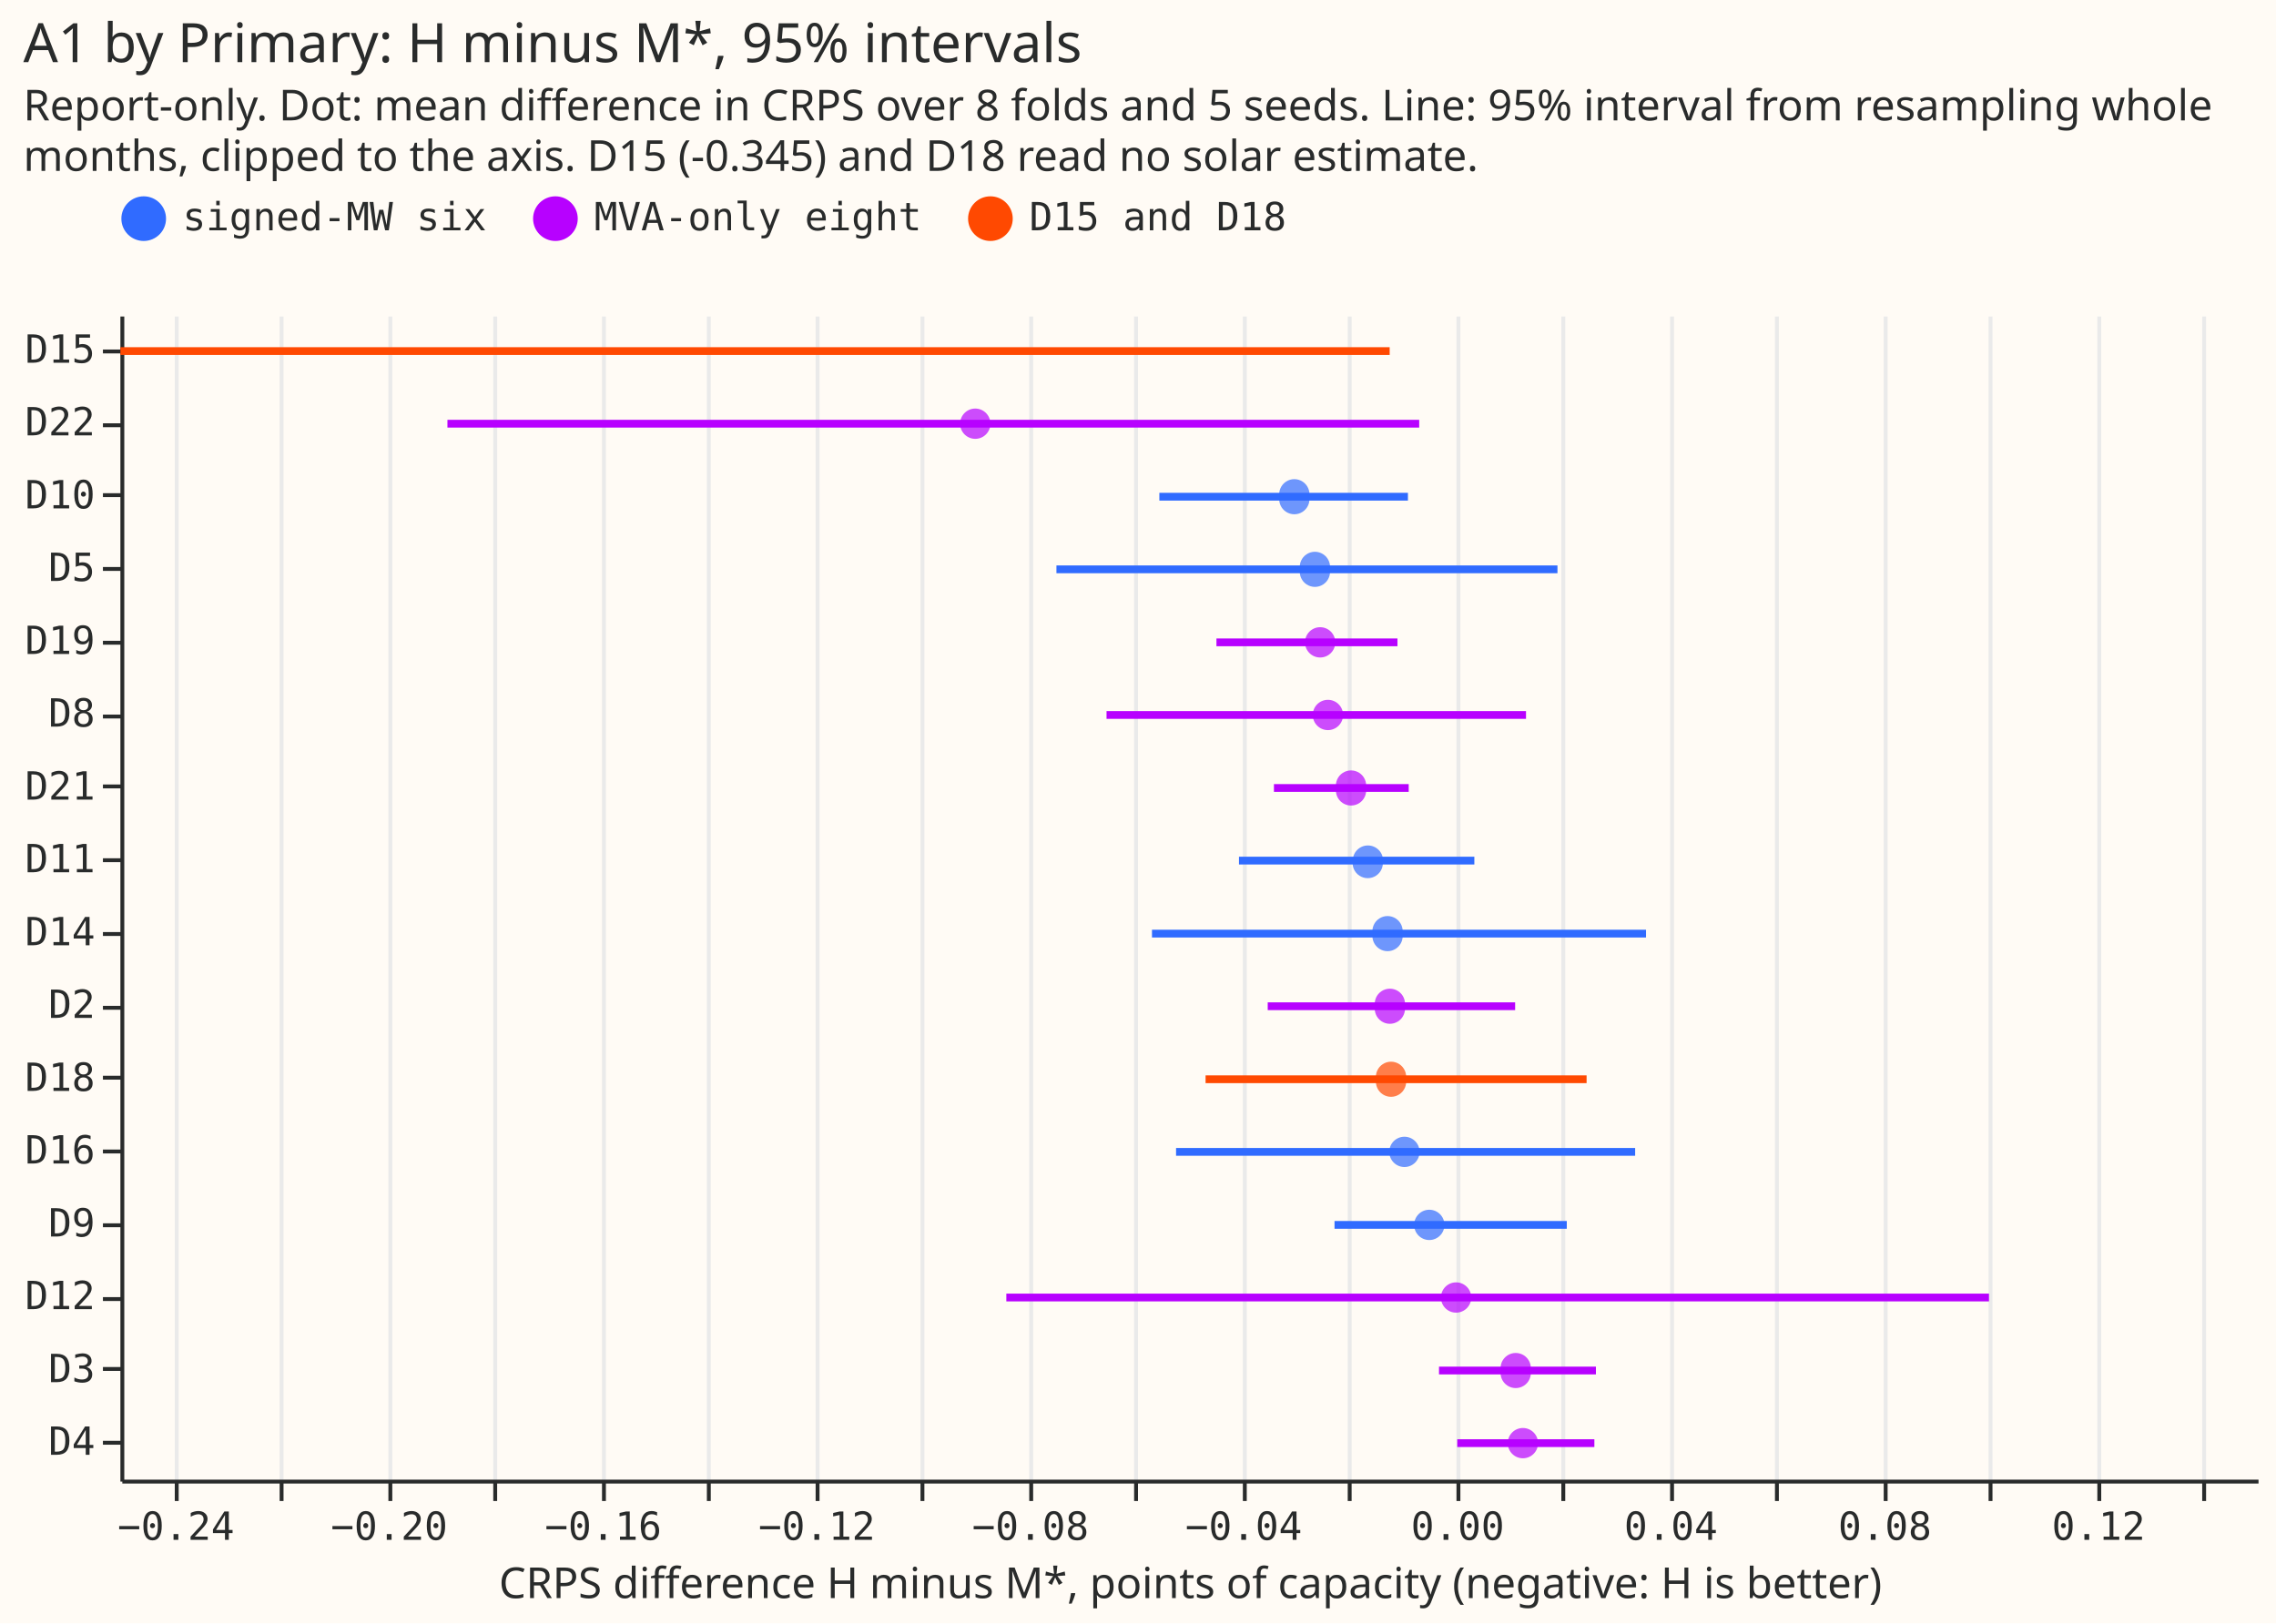
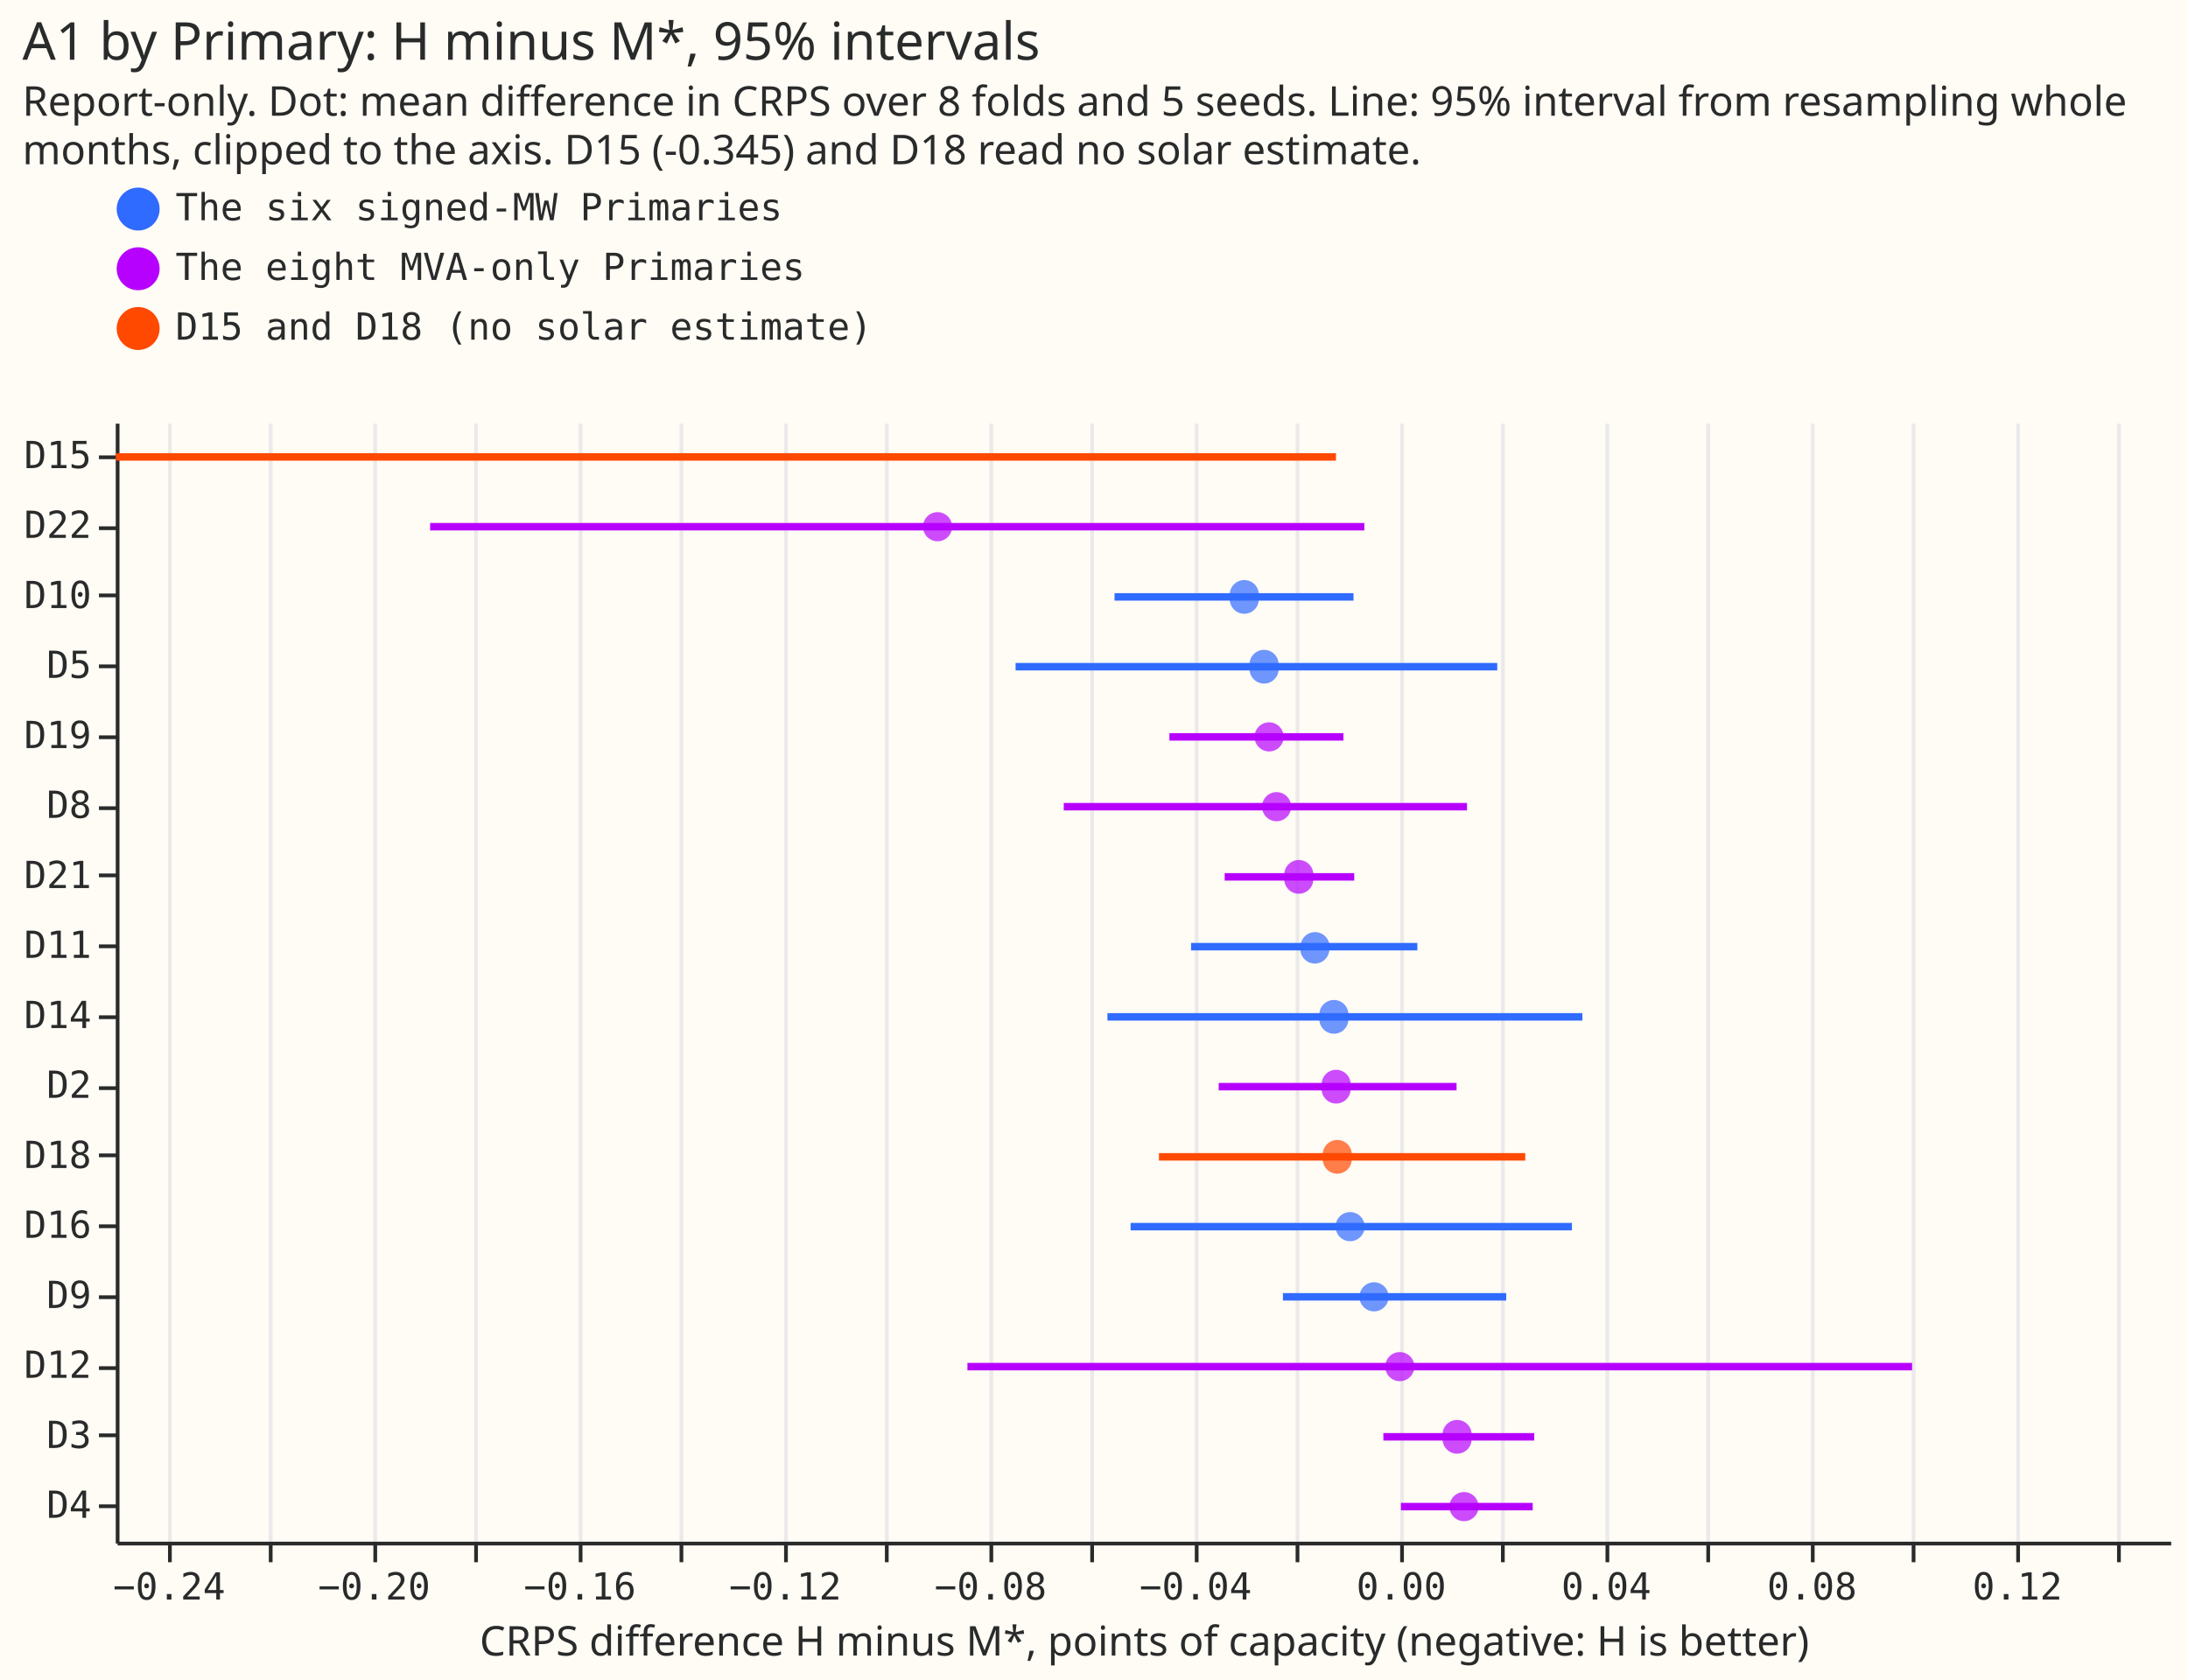
- <svg xmlns="http://www.w3.org/2000/svg" width="586" height="418" class="marks" viewBox="0 0 586 418">
-   <path fill="#fffbf5" d="M0 0h586v418H0z" />
+ <svg xmlns="http://www.w3.org/2000/svg" width="586" height="450" class="marks" viewBox="0 0 586 450">
+   <path fill="#fffbf5" d="M0 0h586v450H0z" />
  <g fill="none" stroke-miterlimit="10" aria-roledescription="group mark container" class="mark-group role-frame root">
-     <path fill="#fffbf5" d="M31.5 81.5h550v300h-550Z" aria-hidden="true" class="background" />
+     <path fill="#fffbf5" d="M31.5 113.5h550v300h-550Z" aria-hidden="true" class="background" />
    <g aria-hidden="true" class="mark-group role-axis">
-       <path stroke="#eaeaea" d="M45.5 381.5v-300m27 300v-300m28 300v-300m27 300v-300m28 300v-300m27 300v-300m28 300v-300m27 300v-300m28 300v-300m27 300v-300m28 300v-300m27 300v-300m28 300v-300m27 300v-300m28 300v-300m27 300v-300m28 300v-300m27 300v-300m28 300v-300m27 300v-300" class="mark-rule role-axis-grid" pointer-events="none" />
+       <path stroke="#eaeaea" d="M45.5 413.5v-300m27 300v-300m28 300v-300m27 300v-300m28 300v-300m27 300v-300m28 300v-300m27 300v-300m28 300v-300m27 300v-300m28 300v-300m27 300v-300m28 300v-300m27 300v-300m28 300v-300m27 300v-300m28 300v-300m27 300v-300m28 300v-300m27 300v-300" class="mark-rule role-axis-grid" pointer-events="none" />
    </g>
    <g aria-label="X-axis titled 'CRPS difference H minus M*, points of capacity (negative: H is better)' for a linear scale with values from −0.3 to 0.1" aria-roledescription="axis" class="mark-group role-axis" pointer-events="none">
-       <path stroke="#292b2b" d="M45.5 381.5v5m27-5v5m28-5v5m27-5v5m28-5v5m27-5v5m28-5v5m27-5v5m28-5v5m27-5v5m28-5v5m27-5v5m28-5v5m27-5v5m28-5v5m27-5v5m28-5v5m27-5v5m28-5v5m27-5v5" class="mark-rule role-axis-tick" />
+       <path stroke="#292b2b" d="M45.5 413.5v5m27-5v5m28-5v5m27-5v5m28-5v5m27-5v5m28-5v5m27-5v5m28-5v5m27-5v5m28-5v5m27-5v5m28-5v5m27-5v5m28-5v5m27-5v5m28-5v5m27-5v5m28-5v5m27-5v5" class="mark-rule role-axis-tick" />
      <g fill="#292b2b" class="mark-text role-axis-label" font-family="Matter Semi Mono, Roboto Mono, monospace" font-size="10" text-anchor="middle">
-         <text transform="translate(45.3 396.5)">−0.24</text>
-         <text transform="translate(100.2 396.5)">−0.20</text>
-         <text transform="translate(155.3 396.5)">−0.16</text>
-         <text transform="translate(210.3 396.5)">−0.12</text>
-         <text transform="translate(265.3 396.5)">−0.08</text>
-         <text transform="translate(320.2 396.5)">−0.04</text>
-         <text transform="translate(375.3 396.5)">0.00</text>
-         <text transform="translate(430.2 396.5)">0.04</text>
-         <text transform="translate(485.3 396.5)">0.08</text>
-         <text transform="translate(540.3 396.5)">0.12</text>
+         <text transform="translate(45.3 428.5)">−0.24</text>
+         <text transform="translate(100.2 428.5)">−0.20</text>
+         <text transform="translate(155.3 428.5)">−0.16</text>
+         <text transform="translate(210.3 428.5)">−0.12</text>
+         <text transform="translate(265.3 428.5)">−0.08</text>
+         <text transform="translate(320.2 428.5)">−0.04</text>
+         <text transform="translate(375.3 428.5)">0.00</text>
+         <text transform="translate(430.2 428.5)">0.04</text>
+         <text transform="translate(485.3 428.5)">0.08</text>
+         <text transform="translate(540.3 428.5)">0.12</text>
      </g>
-       <path stroke="#292b2b" d="M31.5 381.5h550" class="mark-rule role-axis-domain" />
-       <text fill="#292b2b" class="mark-text role-axis-title" font-family="Matter XH, DM Sans, sans-serif" font-size="11" text-anchor="middle" transform="translate(306.5 411.5)">CRPS difference H minus M*, points of capacity (negative: H is better)</text>
+       <path stroke="#292b2b" d="M31.5 413.5h550" class="mark-rule role-axis-domain" />
+       <text fill="#292b2b" class="mark-text role-axis-title" font-family="Matter XH, DM Sans, sans-serif" font-size="11" text-anchor="middle" transform="translate(306.5 443.5)">CRPS difference H minus M*, points of capacity (negative: H is better)</text>
    </g>
    <g aria-label="Y-axis for a discrete scale with 16 values: D15, D22, D10, D5, D19, ending with D4" aria-roledescription="axis" class="mark-group role-axis" pointer-events="none">
-       <path stroke="#292b2b" d="M31.5 90.5h-5m5 19h-5m5 18h-5m5 19h-5m5 19h-5m5 19h-5m5 18h-5m5 19h-5m5 19h-5m5 19h-5m5 18h-5m5 19h-5m5 19h-5m5 19h-5m5 18h-5m5 19h-5" class="mark-rule role-axis-tick" />
+       <path stroke="#292b2b" d="M31.5 122.5h-5m5 19h-5m5 18h-5m5 19h-5m5 19h-5m5 19h-5m5 18h-5m5 19h-5m5 19h-5m5 19h-5m5 18h-5m5 19h-5m5 19h-5m5 19h-5m5 18h-5m5 19h-5" class="mark-rule role-axis-tick" />
      <g fill="#292b2b" class="mark-text role-axis-label" font-family="Matter Semi Mono, Roboto Mono, monospace" font-size="10" text-anchor="end">
-         <text transform="translate(24.5 93.4)">D15</text>
-         <text transform="translate(24.5 112.1)">D22</text>
-         <text transform="translate(24.5 130.9)">D10</text>
-         <text transform="translate(24.5 149.6)">D5</text>
-         <text transform="translate(24.5 168.4)">D19</text>
-         <text transform="translate(24.5 187.1)">D8</text>
-         <text transform="translate(24.5 205.9)">D21</text>
-         <text transform="translate(24.5 224.6)">D11</text>
-         <text transform="translate(24.5 243.4)">D14</text>
-         <text transform="translate(24.5 262.1)">D2</text>
-         <text transform="translate(24.5 280.9)">D18</text>
-         <text transform="translate(24.5 299.6)">D16</text>
-         <text transform="translate(24.5 318.4)">D9</text>
-         <text transform="translate(24.5 337.1)">D12</text>
-         <text transform="translate(24.5 355.9)">D3</text>
-         <text transform="translate(24.5 374.6)">D4</text>
+         <text transform="translate(24.5 125.4)">D15</text>
+         <text transform="translate(24.5 144.1)">D22</text>
+         <text transform="translate(24.5 162.9)">D10</text>
+         <text transform="translate(24.5 181.6)">D5</text>
+         <text transform="translate(24.5 200.4)">D19</text>
+         <text transform="translate(24.5 219.1)">D8</text>
+         <text transform="translate(24.5 237.9)">D21</text>
+         <text transform="translate(24.5 256.6)">D11</text>
+         <text transform="translate(24.5 275.4)">D14</text>
+         <text transform="translate(24.5 294.1)">D2</text>
+         <text transform="translate(24.5 312.9)">D18</text>
+         <text transform="translate(24.5 331.6)">D16</text>
+         <text transform="translate(24.5 350.4)">D9</text>
+         <text transform="translate(24.5 369.1)">D12</text>
+         <text transform="translate(24.5 387.9)">D3</text>
+         <text transform="translate(24.5 406.6)">D4</text>
      </g>
-       <path stroke="#292b2b" d="M31.5 81.5v300" class="mark-rule role-axis-domain" />
+       <path stroke="#292b2b" d="M31.5 113.5v300" class="mark-rule role-axis-domain" />
    </g>
-     <g stroke-width="2" aria-roledescription="rule mark container" class="mark-rule role-mark layer_0_marks" clip-path="url(#a)" transform="translate(31 81)">
-       <path stroke="#ff4901" d="M-736.1 9.4H326.8" aria-label="CRPS difference H minus M*, points of capacity (negative: H is better): −0.785363145505; primary: D15; upper: −0.0123261948754; group: D15 and D18" aria-roledescription="rule mark" />
-       <path stroke="#b701ff" d="M84.2 28.1h250.2" aria-label="CRPS difference H minus M*, points of capacity (negative: H is better): −0.188744011674; primary: D22; upper: −0.00679972591449; group: MVA-only eight" aria-roledescription="rule mark" />
-       <path stroke="#306bff" d="M267.5 46.9h64" aria-label="CRPS difference H minus M*, points of capacity (negative: H is better): −0.0554240378753; primary: D10; upper: −0.0088973783787; group: signed-MW six" aria-roledescription="rule mark" />
-       <path stroke="#306bff" d="M241 65.6h129" aria-label="CRPS difference H minus M*, points of capacity (negative: H is better): −0.0746627374198; primary: D5; upper: 0.0191427780318; group: signed-MW six" aria-roledescription="rule mark" />
-       <path stroke="#b701ff" d="M282.2 84.4h46.6" aria-label="CRPS difference H minus M*, points of capacity (negative: H is better): −0.0447914234386; primary: D19; upper: −0.0109234615114; group: MVA-only eight" aria-roledescription="rule mark" />
-       <path stroke="#b701ff" d="M253.9 103.1h108" aria-label="CRPS difference H minus M*, points of capacity (negative: H is better): −0.065364112113; primary: D8; upper: 0.0132514854693; group: MVA-only eight" aria-roledescription="rule mark" />
-       <path stroke="#b701ff" d="M297 121.9h34.7" aria-label="CRPS difference H minus M*, points of capacity (negative: H is better): −0.0340244886672; primary: D21; upper: −0.00876257427131; group: MVA-only eight" aria-roledescription="rule mark" />
-       <path stroke="#306bff" d="M288 140.6h60.6" aria-label="CRPS difference H minus M*, points of capacity (negative: H is better): −0.0404960830819; primary: D11; upper: 0.00352045384496; group: signed-MW six" aria-roledescription="rule mark" />
-       <path stroke="#306bff" d="M265.6 159.4h127.2" aria-label="CRPS difference H minus M*, points of capacity (negative: H is better): −0.0568138711055; primary: D14; upper: 0.0357221380205; group: signed-MW six" aria-roledescription="rule mark" />
-       <path stroke="#b701ff" d="M295.4 178.1h63.7" aria-label="CRPS difference H minus M*, points of capacity (negative: H is better): −0.0351532360912; primary: D2; upper: 0.0112055638146; group: MVA-only eight" aria-roledescription="rule mark" />
-       <path stroke="#ff4901" d="M279.4 196.9h98.1" aria-label="CRPS difference H minus M*, points of capacity (negative: H is better): −0.046771547212; primary: D18; upper: 0.0245753849925; group: D15 and D18" aria-roledescription="rule mark" />
-       <path stroke="#306bff" d="M271.8 215.6H390" aria-label="CRPS difference H minus M*, points of capacity (negative: H is better): −0.0523193065393; primary: D16; upper: 0.0336424540686; group: signed-MW six" aria-roledescription="rule mark" />
-       <path stroke="#306bff" d="M312.6 234.4h59.8" aria-label="CRPS difference H minus M*, points of capacity (negative: H is better): −0.0226463763836; primary: D9; upper: 0.0208243835031; group: signed-MW six" aria-roledescription="rule mark" />
-       <path stroke="#b701ff" d="M228.1 253.1h253" aria-label="CRPS difference H minus M*, points of capacity (negative: H is better): −0.0840848366282; primary: D12; upper: 0.0998781184044; group: MVA-only eight" aria-roledescription="rule mark" />
-       <path stroke="#b701ff" d="M339.5 271.9h40.4" aria-label="CRPS difference H minus M*, points of capacity (negative: H is better): −0.00310401532022; primary: D3; upper: 0.0262644633695; group: MVA-only eight" aria-roledescription="rule mark" />
-       <path stroke="#b701ff" d="M344.2 290.6h35.3" aria-label="CRPS difference H minus M*, points of capacity (negative: H is better): 0.000301735908965; primary: D4; upper: 0.0259495112279; group: MVA-only eight" aria-roledescription="rule mark" />
+     <g stroke-width="2" aria-roledescription="rule mark container" class="mark-rule role-mark layer_0_marks" clip-path="url(#a)" transform="translate(31 113)">
+       <path stroke="#ff4901" d="M-736.1 9.4H326.8" aria-label="CRPS difference H minus M*, points of capacity (negative: H is better): −0.785363145505; primary: D15; upper: −0.0123261948754; group: D15 and D18 (no solar estimate)" aria-roledescription="rule mark" />
+       <path stroke="#b701ff" d="M84.2 28.1h250.2" aria-label="CRPS difference H minus M*, points of capacity (negative: H is better): −0.188744011674; primary: D22; upper: −0.00679972591449; group: The eight MVA-only Primaries" aria-roledescription="rule mark" />
+       <path stroke="#306bff" d="M267.5 46.9h64" aria-label="CRPS difference H minus M*, points of capacity (negative: H is better): −0.0554240378753; primary: D10; upper: −0.0088973783787; group: The six signed-MW Primaries" aria-roledescription="rule mark" />
+       <path stroke="#306bff" d="M241 65.6h129" aria-label="CRPS difference H minus M*, points of capacity (negative: H is better): −0.0746627374198; primary: D5; upper: 0.0191427780318; group: The six signed-MW Primaries" aria-roledescription="rule mark" />
+       <path stroke="#b701ff" d="M282.2 84.4h46.6" aria-label="CRPS difference H minus M*, points of capacity (negative: H is better): −0.0447914234386; primary: D19; upper: −0.0109234615114; group: The eight MVA-only Primaries" aria-roledescription="rule mark" />
+       <path stroke="#b701ff" d="M253.9 103.1h108" aria-label="CRPS difference H minus M*, points of capacity (negative: H is better): −0.065364112113; primary: D8; upper: 0.0132514854693; group: The eight MVA-only Primaries" aria-roledescription="rule mark" />
+       <path stroke="#b701ff" d="M297 121.9h34.7" aria-label="CRPS difference H minus M*, points of capacity (negative: H is better): −0.0340244886672; primary: D21; upper: −0.00876257427131; group: The eight MVA-only Primaries" aria-roledescription="rule mark" />
+       <path stroke="#306bff" d="M288 140.6h60.6" aria-label="CRPS difference H minus M*, points of capacity (negative: H is better): −0.0404960830819; primary: D11; upper: 0.00352045384496; group: The six signed-MW Primaries" aria-roledescription="rule mark" />
+       <path stroke="#306bff" d="M265.6 159.4h127.2" aria-label="CRPS difference H minus M*, points of capacity (negative: H is better): −0.0568138711055; primary: D14; upper: 0.0357221380205; group: The six signed-MW Primaries" aria-roledescription="rule mark" />
+       <path stroke="#b701ff" d="M295.4 178.1h63.7" aria-label="CRPS difference H minus M*, points of capacity (negative: H is better): −0.0351532360912; primary: D2; upper: 0.0112055638146; group: The eight MVA-only Primaries" aria-roledescription="rule mark" />
+       <path stroke="#ff4901" d="M279.4 196.9h98.1" aria-label="CRPS difference H minus M*, points of capacity (negative: H is better): −0.046771547212; primary: D18; upper: 0.0245753849925; group: D15 and D18 (no solar estimate)" aria-roledescription="rule mark" />
+       <path stroke="#306bff" d="M271.8 215.6H390" aria-label="CRPS difference H minus M*, points of capacity (negative: H is better): −0.0523193065393; primary: D16; upper: 0.0336424540686; group: The six signed-MW Primaries" aria-roledescription="rule mark" />
+       <path stroke="#306bff" d="M312.6 234.4h59.8" aria-label="CRPS difference H minus M*, points of capacity (negative: H is better): −0.0226463763836; primary: D9; upper: 0.0208243835031; group: The six signed-MW Primaries" aria-roledescription="rule mark" />
+       <path stroke="#b701ff" d="M228.1 253.1h253" aria-label="CRPS difference H minus M*, points of capacity (negative: H is better): −0.0840848366282; primary: D12; upper: 0.0998781184044; group: The eight MVA-only Primaries" aria-roledescription="rule mark" />
+       <path stroke="#b701ff" d="M339.5 271.9h40.4" aria-label="CRPS difference H minus M*, points of capacity (negative: H is better): −0.00310401532022; primary: D3; upper: 0.0262644633695; group: The eight MVA-only Primaries" aria-roledescription="rule mark" />
+       <path stroke="#b701ff" d="M344.2 290.6h35.3" aria-label="CRPS difference H minus M*, points of capacity (negative: H is better): 0.000301735908965; primary: D4; upper: 0.0259495112279; group: The eight MVA-only Primaries" aria-roledescription="rule mark" />
    </g>
-     <g aria-roledescription="symbol mark container" class="mark-symbol role-mark layer_1_marks" clip-path="url(#b)" transform="translate(31 81)">
-       <path fill="#ff4901" d="M-126.4 9.4a3.9 3.9 0 1 1-7.8 0 3.9 3.9 0 1 1 7.8 0" aria-label="point: −0.344768840193; primary: D15; group: D15 and D18" aria-roledescription="point" opacity=".7" />
-       <path fill="#b701ff" d="M224 28.1a3.9 3.9 0 1 1-7.8 0 3.9 3.9 0 1 1 7.8 0" aria-label="point: −0.0899208733827; primary: D22; group: MVA-only eight" aria-roledescription="point" opacity=".7" />
-       <path fill="#306bff" d="M306.1 46.9a3.9 3.9 0 1 1-7.7 0 3.9 3.9 0 1 1 7.7 0" aria-label="point: −0.0301932276838; primary: D10; group: signed-MW six" aria-roledescription="point" opacity=".7" />
-       <path fill="#306bff" d="M311.4 65.6a3.9 3.9 0 1 1-7.7 0 3.9 3.9 0 1 1 7.7 0" aria-label="point: −0.0263292189495; primary: D5; group: signed-MW six" aria-roledescription="point" opacity=".7" />
-       <path fill="#b701ff" d="M312.8 84.4a3.9 3.9 0 1 1-7.8 0 3.9 3.9 0 1 1 7.8 0" aria-label="point: −0.0253416849944; primary: D19; group: MVA-only eight" aria-roledescription="point" opacity=".7" />
-       <path fill="#b701ff" d="M314.8 103.1a3.9 3.9 0 1 1-7.8 0 3.9 3.9 0 1 1 7.8 0" aria-label="point: −0.0238937383277; primary: D8; group: MVA-only eight" aria-roledescription="point" opacity=".7" />
-       <path fill="#b701ff" d="M320.7 121.9a3.9 3.9 0 1 1-7.7 0 3.9 3.9 0 1 1 7.7 0" aria-label="point: −0.0195554676193; primary: D21; group: MVA-only eight" aria-roledescription="point" opacity=".7" />
-       <path fill="#306bff" d="M325 140.6a3.9 3.9 0 1 1-7.7 0 3.9 3.9 0 1 1 7.8 0" aria-label="point: −0.0163929554523; primary: D11; group: signed-MW six" aria-roledescription="point" opacity=".7" />
-       <path fill="#306bff" d="M330.1 159.4a3.9 3.9 0 1 1-7.7 0 3.9 3.9 0 1 1 7.7 0" aria-label="point: −0.0127120200486; primary: D14; group: signed-MW six" aria-roledescription="point" opacity=".7" />
-       <path fill="#b701ff" d="M330.7 178.1a3.9 3.9 0 1 1-7.7 0 3.9 3.9 0 1 1 7.7 0" aria-label="point: −0.0123006333802; primary: D2; group: MVA-only eight" aria-roledescription="point" opacity=".7" />
-       <path fill="#ff4901" d="M331 196.9a3.9 3.9 0 1 1-7.7 0 3.9 3.9 0 1 1 7.7 0" aria-label="point: −0.0120537336313; primary: D18; group: D15 and D18" aria-roledescription="point" opacity=".7" />
-       <path fill="#306bff" d="M334.5 215.6a3.9 3.9 0 1 1-7.8 0 3.9 3.9 0 1 1 7.8 0" aria-label="point: −0.00956871377001; primary: D16; group: signed-MW six" aria-roledescription="point" opacity=".7" />
-       <path fill="#306bff" d="M340.9 234.4a3.9 3.9 0 1 1-7.8 0 3.9 3.9 0 1 1 7.8 0" aria-label="point: −0.00490100361581; primary: D9; group: signed-MW six" aria-roledescription="point" opacity=".7" />
-       <path fill="#b701ff" d="M347.8 253.1a3.9 3.9 0 1 1-7.8 0 3.9 3.9 0 1 1 7.8 0" aria-label="point: 0.000110130857649; primary: D12; group: MVA-only eight" aria-roledescription="point" opacity=".7" />
-       <path fill="#b701ff" d="M363.1 271.9a3.9 3.9 0 1 1-7.7 0 3.9 3.9 0 1 1 7.7 0" aria-label="point: 0.0112726951669; primary: D3; group: MVA-only eight" aria-roledescription="point" opacity=".7" />
-       <path fill="#b701ff" d="M365 290.6a3.9 3.9 0 1 1-7.8 0 3.9 3.9 0 1 1 7.8 0" aria-label="point: 0.0126023567246; primary: D4; group: MVA-only eight" aria-roledescription="point" opacity=".7" />
+     <g aria-roledescription="symbol mark container" class="mark-symbol role-mark layer_1_marks" clip-path="url(#b)" transform="translate(31 113)">
+       <path fill="#ff4901" d="M-126.4 9.4a3.9 3.9 0 1 1-7.8 0 3.9 3.9 0 1 1 7.8 0" aria-label="point: −0.344768840193; primary: D15; group: D15 and D18 (no solar estimate)" aria-roledescription="point" opacity=".7" />
+       <path fill="#b701ff" d="M224 28.1a3.9 3.9 0 1 1-7.8 0 3.9 3.9 0 1 1 7.8 0" aria-label="point: −0.0899208733827; primary: D22; group: The eight MVA-only Primaries" aria-roledescription="point" opacity=".7" />
+       <path fill="#306bff" d="M306.1 46.9a3.9 3.9 0 1 1-7.7 0 3.9 3.9 0 1 1 7.7 0" aria-label="point: −0.0301932276838; primary: D10; group: The six signed-MW Primaries" aria-roledescription="point" opacity=".7" />
+       <path fill="#306bff" d="M311.4 65.6a3.9 3.9 0 1 1-7.7 0 3.9 3.9 0 1 1 7.7 0" aria-label="point: −0.0263292189495; primary: D5; group: The six signed-MW Primaries" aria-roledescription="point" opacity=".7" />
+       <path fill="#b701ff" d="M312.8 84.4a3.9 3.9 0 1 1-7.8 0 3.9 3.9 0 1 1 7.8 0" aria-label="point: −0.0253416849944; primary: D19; group: The eight MVA-only Primaries" aria-roledescription="point" opacity=".7" />
+       <path fill="#b701ff" d="M314.8 103.1a3.9 3.9 0 1 1-7.8 0 3.9 3.9 0 1 1 7.8 0" aria-label="point: −0.0238937383277; primary: D8; group: The eight MVA-only Primaries" aria-roledescription="point" opacity=".7" />
+       <path fill="#b701ff" d="M320.7 121.9a3.9 3.9 0 1 1-7.7 0 3.9 3.9 0 1 1 7.7 0" aria-label="point: −0.0195554676193; primary: D21; group: The eight MVA-only Primaries" aria-roledescription="point" opacity=".7" />
+       <path fill="#306bff" d="M325 140.6a3.9 3.9 0 1 1-7.7 0 3.9 3.9 0 1 1 7.8 0" aria-label="point: −0.0163929554523; primary: D11; group: The six signed-MW Primaries" aria-roledescription="point" opacity=".7" />
+       <path fill="#306bff" d="M330.1 159.4a3.9 3.9 0 1 1-7.7 0 3.9 3.9 0 1 1 7.7 0" aria-label="point: −0.0127120200486; primary: D14; group: The six signed-MW Primaries" aria-roledescription="point" opacity=".7" />
+       <path fill="#b701ff" d="M330.7 178.1a3.9 3.9 0 1 1-7.7 0 3.9 3.9 0 1 1 7.7 0" aria-label="point: −0.0123006333802; primary: D2; group: The eight MVA-only Primaries" aria-roledescription="point" opacity=".7" />
+       <path fill="#ff4901" d="M331 196.9a3.9 3.9 0 1 1-7.7 0 3.9 3.9 0 1 1 7.7 0" aria-label="point: −0.0120537336313; primary: D18; group: D15 and D18 (no solar estimate)" aria-roledescription="point" opacity=".7" />
+       <path fill="#306bff" d="M334.5 215.6a3.9 3.9 0 1 1-7.8 0 3.9 3.9 0 1 1 7.8 0" aria-label="point: −0.00956871377001; primary: D16; group: The six signed-MW Primaries" aria-roledescription="point" opacity=".7" />
+       <path fill="#306bff" d="M340.9 234.4a3.9 3.9 0 1 1-7.8 0 3.9 3.9 0 1 1 7.8 0" aria-label="point: −0.00490100361581; primary: D9; group: The six signed-MW Primaries" aria-roledescription="point" opacity=".7" />
+       <path fill="#b701ff" d="M347.8 253.1a3.9 3.9 0 1 1-7.8 0 3.9 3.9 0 1 1 7.8 0" aria-label="point: 0.000110130857649; primary: D12; group: The eight MVA-only Primaries" aria-roledescription="point" opacity=".7" />
+       <path fill="#b701ff" d="M363.1 271.9a3.9 3.9 0 1 1-7.7 0 3.9 3.9 0 1 1 7.7 0" aria-label="point: 0.0112726951669; primary: D3; group: The eight MVA-only Primaries" aria-roledescription="point" opacity=".7" />
+       <path fill="#b701ff" d="M365 290.6a3.9 3.9 0 1 1-7.8 0 3.9 3.9 0 1 1 7.8 0" aria-label="point: 0.0126023567246; primary: D4; group: The eight MVA-only Primaries" aria-roledescription="point" opacity=".7" />
    </g>
-     <g aria-label="Symbol legend for fill color and stroke color with 3 values: signed-MW six, MVA-only eight, D15 and D18" aria-roledescription="legend" class="mark-group role-legend">
-       <path d="M31 50h301v13H31Z" aria-hidden="true" class="background" pointer-events="none" />
+     <g aria-label="Symbol legend for fill color and stroke color with 3 values: The six signed-MW Primaries, The eight MVA-only Primaries, D15 and D18 (no solar estimate)" aria-roledescription="legend" class="mark-group role-legend">
+       <path d="M31 50h203v45H31Z" aria-hidden="true" class="background" pointer-events="none" />
      <g class="mark-group role-legend-entry">
        <g aria-roledescription="group mark container" class="mark-group role-scope" pointer-events="none">
-           <path d="M31 50.3h94v12.5H31Z" aria-hidden="true" class="background" />
-           <path fill="#306bff" stroke="#306bff" stroke-width="1.5" d="M42 56.3a5 5 0 1 1-10 0 5 5 0 1 1 10 0" class="mark-symbol role-legend-symbol" />
-           <text fill="#292b2b" class="mark-text role-legend-label" font-family="Matter Semi Mono, Roboto Mono, monospace" font-size="10" transform="translate(47 59.3)">signed-MW six</text>
-           <path d="M137 50.3h100v12.5H137Z" aria-hidden="true" class="background" />
-           <path fill="#b701ff" stroke="#b701ff" stroke-width="1.5" d="M148 56.3a5 5 0 1 1-10 0 5 5 0 1 1 10 0" class="mark-symbol role-legend-symbol" />
-           <text fill="#292b2b" class="mark-text role-legend-label" font-family="Matter Semi Mono, Roboto Mono, monospace" font-size="10" transform="translate(153 59.3)">MVA-only eight</text>
-           <path d="M249 50.3h82v12.5h-82Z" aria-hidden="true" class="background" />
-           <path fill="#ff4901" stroke="#ff4901" stroke-width="1.5" d="M260 56.3a5 5 0 1 1-10 0 5 5 0 1 1 10 0" class="mark-symbol role-legend-symbol" />
-           <text fill="#292b2b" class="mark-text role-legend-label" font-family="Matter Semi Mono, Roboto Mono, monospace" font-size="10" transform="translate(265 59.3)">D15 and D18</text>
+           <path d="M31 50h202v12.5H31Z" aria-hidden="true" class="background" />
+           <path fill="#306bff" stroke="#306bff" stroke-width="1.5" d="M42 56a5 5 0 1 1-10 0 5 5 0 1 1 10 0" class="mark-symbol role-legend-symbol" />
+           <text fill="#292b2b" class="mark-text role-legend-label" font-family="Matter Semi Mono, Roboto Mono, monospace" font-size="10" transform="translate(47 59)">The six signed-MW Primaries</text>
+           <path d="M31 66h202v12.5H31Z" aria-hidden="true" class="background" />
+           <path fill="#b701ff" stroke="#b701ff" stroke-width="1.5" d="M42 72a5 5 0 1 1-10 0 5 5 0 1 1 10 0" class="mark-symbol role-legend-symbol" />
+           <text fill="#292b2b" class="mark-text role-legend-label" font-family="Matter Semi Mono, Roboto Mono, monospace" font-size="10" transform="translate(47 75)">The eight MVA-only Primaries</text>
+           <path d="M31 82h202v12.5H31Z" aria-hidden="true" class="background" />
+           <path fill="#ff4901" stroke="#ff4901" stroke-width="1.5" d="M42 88a5 5 0 1 1-10 0 5 5 0 1 1 10 0" class="mark-symbol role-legend-symbol" />
+           <text fill="#292b2b" class="mark-text role-legend-label" font-family="Matter Semi Mono, Roboto Mono, monospace" font-size="10" transform="translate(47 91)">D15 and D18 (no solar estimate)</text>
        </g>
      </g>
    </g>
    <g fill="#292b2b" class="mark-group role-title" font-family="Matter XH, DM Sans, sans-serif" pointer-events="none">
      <text aria-label="Title text 'A1 by Primary: H minus M*, 95% intervals'" aria-roledescription="title" class="mark-text role-title-text" font-size="14" transform="translate(6 16)">A1 by Primary: H minus M*, 95% intervals</text>
      <text aria-label="Subtitle text 'Report-only. Dot: mean difference in CRPS over 8 folds and 5 seeds. Line: 95% interval from resampling whole months, clipped to the axis. D15 (-0.345) and D18 read no solar estimate.'" aria-roledescription="subtitle" class="mark-text role-title-subtitle" font-size="11" transform="translate(6 31)">
        <tspan>Report-only. Dot: mean difference in CRPS over 8 folds and 5 seeds. Line: 95% interval from resampling whole</tspan>
        <tspan x="0" dy="13">months, clipped to the axis. D15 (-0.345) and D18 read no solar estimate.</tspan>
      </text>
    </g>
  </g>
  <defs>
    <clipPath id="a">
      <path d="M0 0h550v300H0z" />
    </clipPath>
    <clipPath id="b">
      <path d="M0 0h550v300H0z" />
    </clipPath>
  </defs>
</svg>
